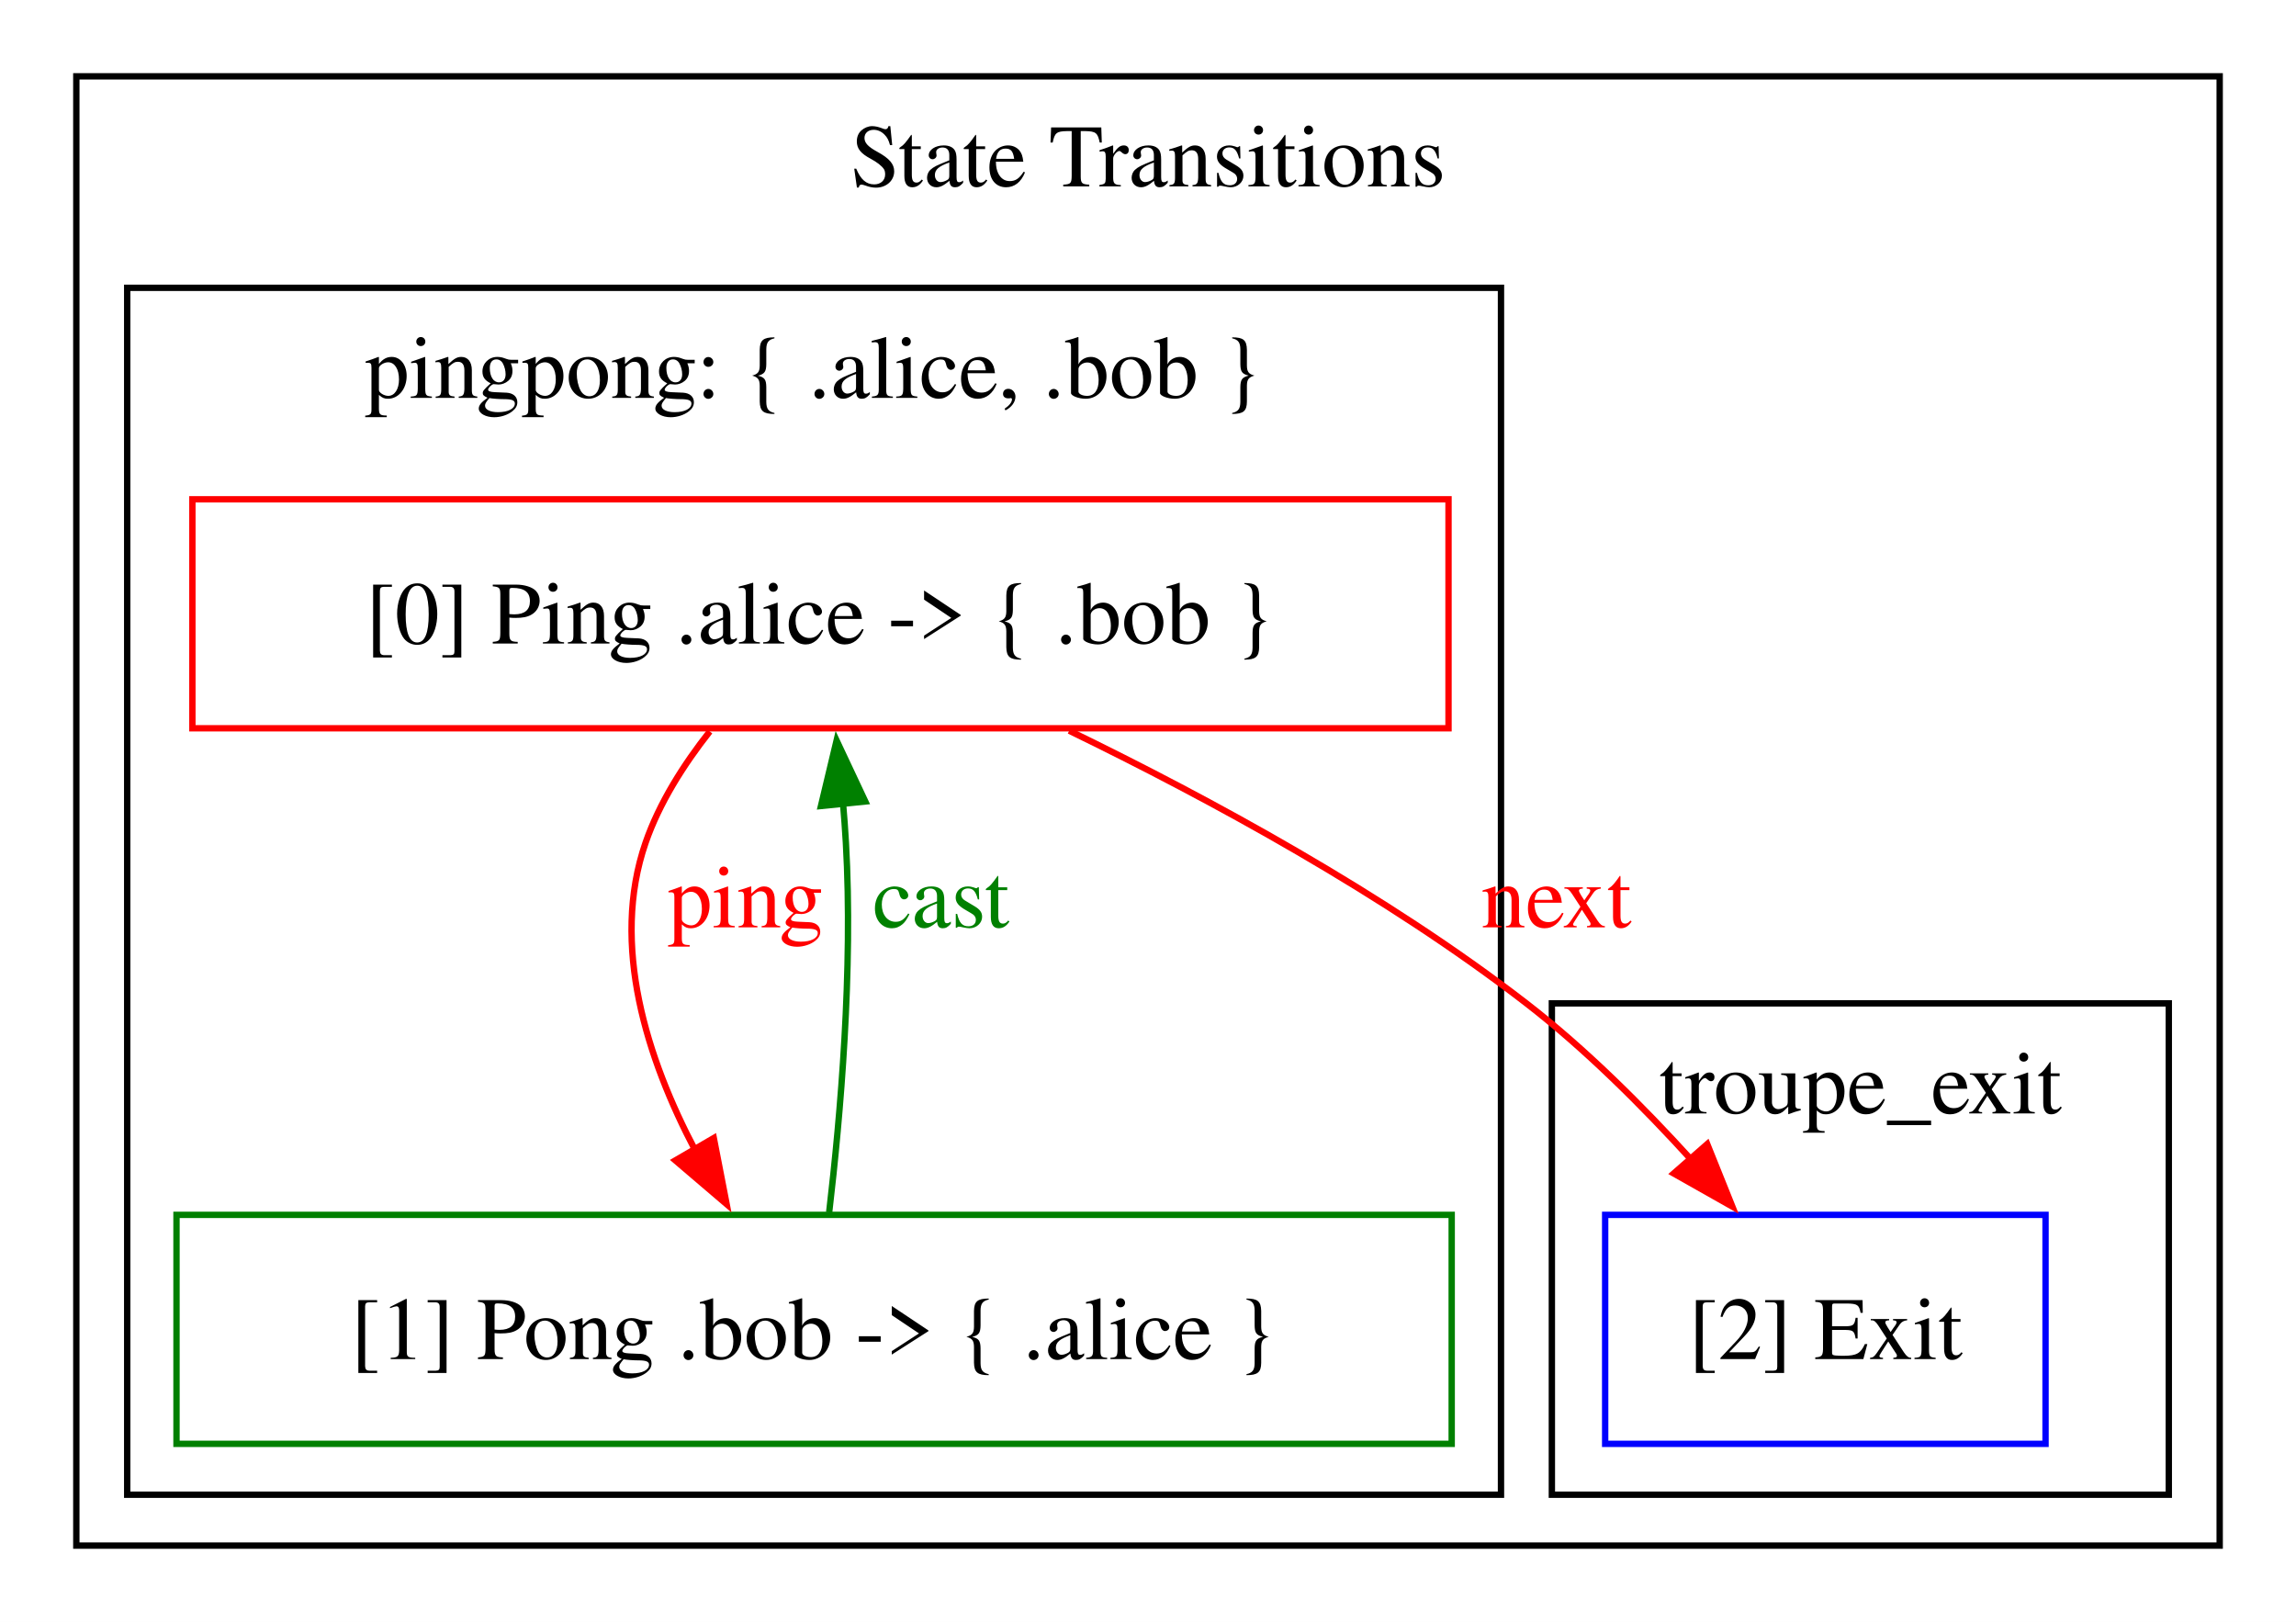
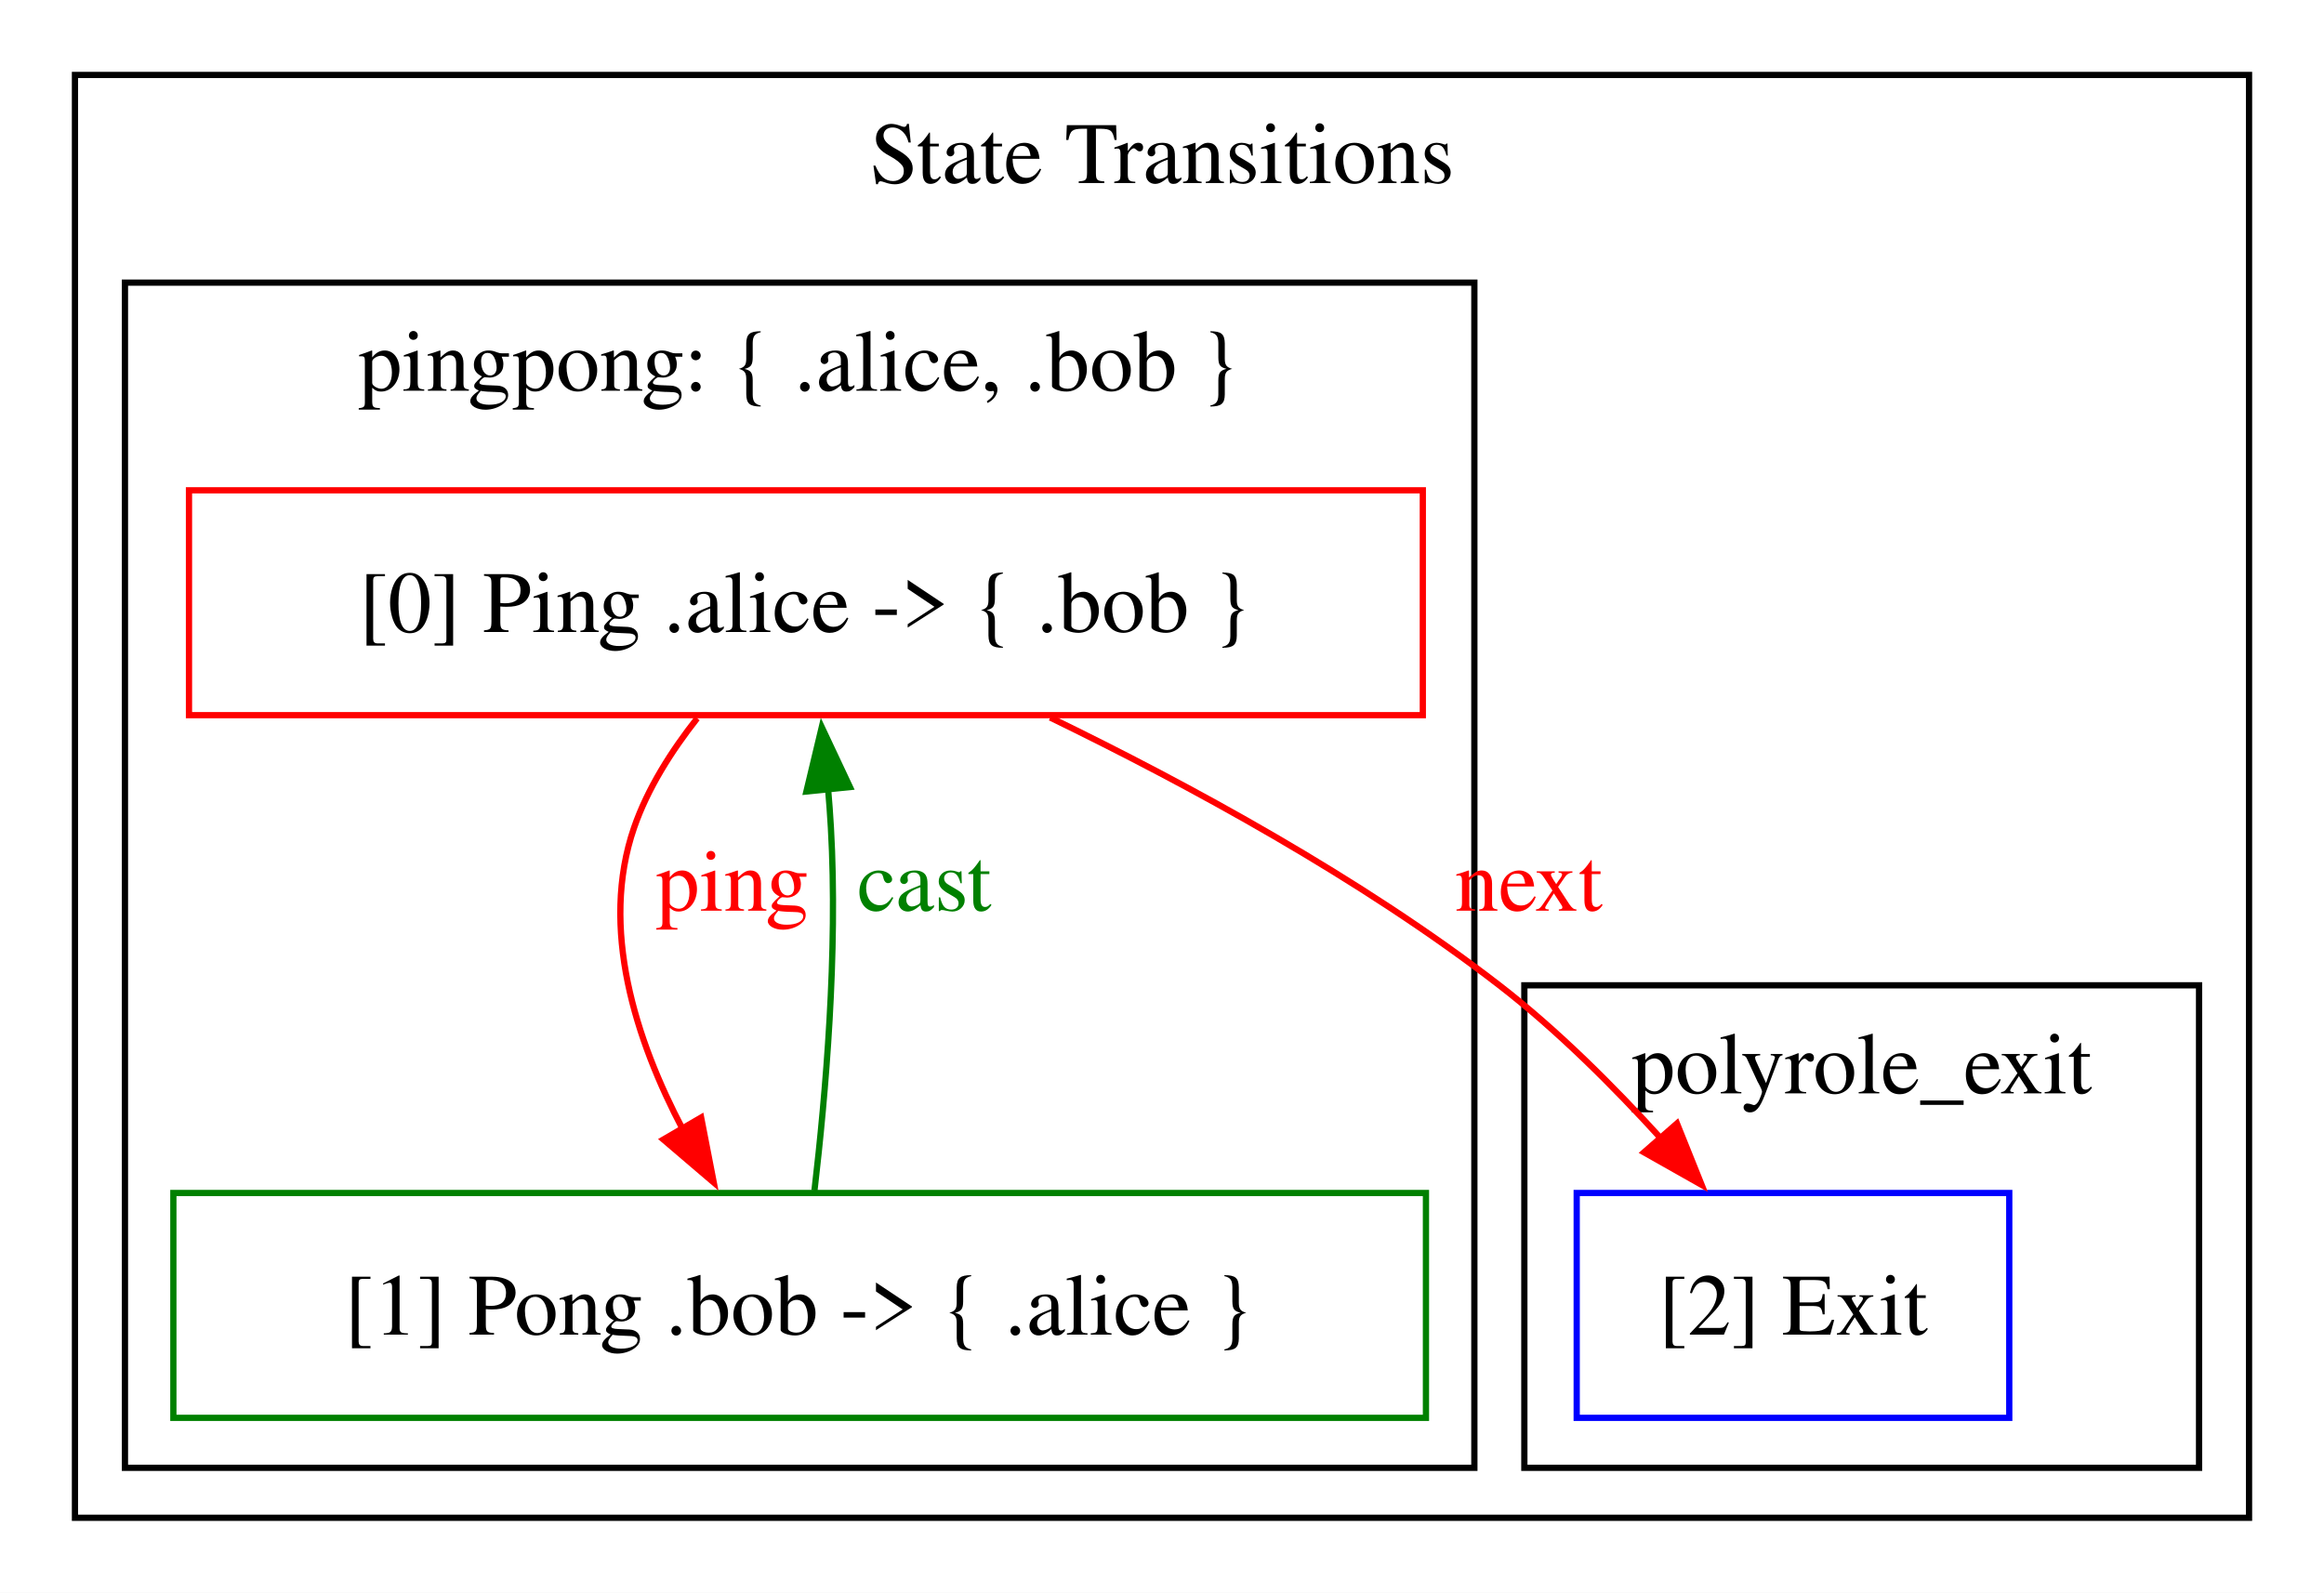
- <svg xmlns="http://www.w3.org/2000/svg" width="361pt" height="255pt" viewBox="0.00 0.00 361.00 255.00">
+ <svg xmlns="http://www.w3.org/2000/svg" width="372pt" height="255pt" viewBox="0.00 0.00 372.00 255.00">
  <g id="graph0" class="graph" transform="scale(1 1) rotate(0) translate(4 251)">
-     <polygon fill="white" stroke="none" points="-4,4 -4,-251 357,-251 357,4 -4,4" />
+     <polygon fill="white" stroke="none" points="-4,4 -4,-251 368,-251 368,4 -4,4" />
    <g id="clust1" class="cluster">
-       <polygon fill="none" stroke="black" points="8,-8 8,-239 345,-239 345,-8 8,-8" />
-       <text xml:space="preserve" text-anchor="middle" x="176.5" y="-221.7" font-family="Times,serif" font-size="14.00">State Transitions</text>
+       <polygon fill="none" stroke="black" points="8,-8 8,-239 356,-239 356,-8 8,-8" />
+       <text xml:space="preserve" text-anchor="middle" x="182" y="-221.7" font-family="Times,serif" font-size="14.00">State Transitions</text>
    </g>
    <g id="clust2" class="cluster">
      <polygon fill="none" stroke="black" points="16,-16 16,-205.75 232,-205.75 232,-16 16,-16" />
      <text xml:space="preserve" text-anchor="middle" x="124" y="-188.45" font-family="Times,serif" font-size="14.00">pingpong: { .alice, .bob }</text>
    </g>
    <g id="clust3" class="cluster">
-       <polygon fill="none" stroke="black" points="240,-16 240,-93.25 337,-93.25 337,-16 240,-16" />
-       <text xml:space="preserve" text-anchor="middle" x="288.5" y="-75.95" font-family="Times,serif" font-size="14.00">troupe_exit</text>
+       <polygon fill="none" stroke="black" points="240,-16 240,-93.25 348,-93.25 348,-16 240,-16" />
+       <text xml:space="preserve" text-anchor="middle" x="294" y="-75.95" font-family="Times,serif" font-size="14.00">polyrole_exit</text>
    </g>
    <g id="node1" class="node">
      <polygon fill="none" stroke="red" points="223.75,-172.5 26.25,-172.5 26.25,-136.5 223.75,-136.5 223.75,-172.5" />
      <text xml:space="preserve" text-anchor="middle" x="125" y="-149.82" font-family="Times,serif" font-size="14.00">[0] Ping .alice -&gt; { .bob }</text>
    </g>
    <g id="node2" class="node">
      <polygon fill="none" stroke="green" points="224.25,-60 23.75,-60 23.75,-24 224.25,-24 224.25,-60" />
      <text xml:space="preserve" text-anchor="middle" x="124" y="-37.33" font-family="Times,serif" font-size="14.00">[1] Pong .bob -&gt; { .alice }</text>
    </g>
    <g id="edge1" class="edge">
      <path fill="none" stroke="red" d="M107.6,-136C103.49,-130.79 99.67,-124.78 97.5,-118.5 91.95,-102.44 97.75,-84.49 105.32,-70.13" />
      <polygon fill="red" stroke="red" points="108.23,-72.08 110.25,-61.68 102.19,-68.56 108.23,-72.08" />
      <text xml:space="preserve" text-anchor="middle" x="113.25" y="-105.2" font-family="Times,serif" font-size="14.00" fill="red">ping</text>
    </g>
    <g id="node3" class="node">
      <polygon fill="none" stroke="blue" points="317.62,-60 248.38,-60 248.38,-24 317.62,-24 317.62,-60" />
      <text xml:space="preserve" text-anchor="middle" x="283" y="-37.33" font-family="Times,serif" font-size="14.00">[2] Exit</text>
    </g>
    <g id="edge2" class="edge">
      <path fill="none" stroke="red" d="M164.11,-136.12C186.26,-125.36 213.88,-110.35 236,-93.25 245.26,-86.09 254.31,-77.05 261.97,-68.62" />
      <polygon fill="red" stroke="red" points="264.43,-71.13 268.38,-61.3 259.16,-66.51 264.43,-71.13" />
      <text xml:space="preserve" text-anchor="middle" x="240.71" y="-105.2" font-family="Times,serif" font-size="14.00" fill="red">next</text>
    </g>
    <g id="edge3" class="edge">
      <path fill="none" stroke="green" d="M126.37,-60.39C128.16,-75.69 130.14,-98.57 129,-118.5 128.88,-120.56 128.73,-122.69 128.54,-124.83" />
      <polygon fill="green" stroke="green" points="125.08,-124.28 127.54,-134.58 132.05,-124.99 125.08,-124.28" />
      <text xml:space="preserve" text-anchor="middle" x="143.96" y="-105.2" font-family="Times,serif" font-size="14.00" fill="green">cast</text>
    </g>
  </g>
</svg>
